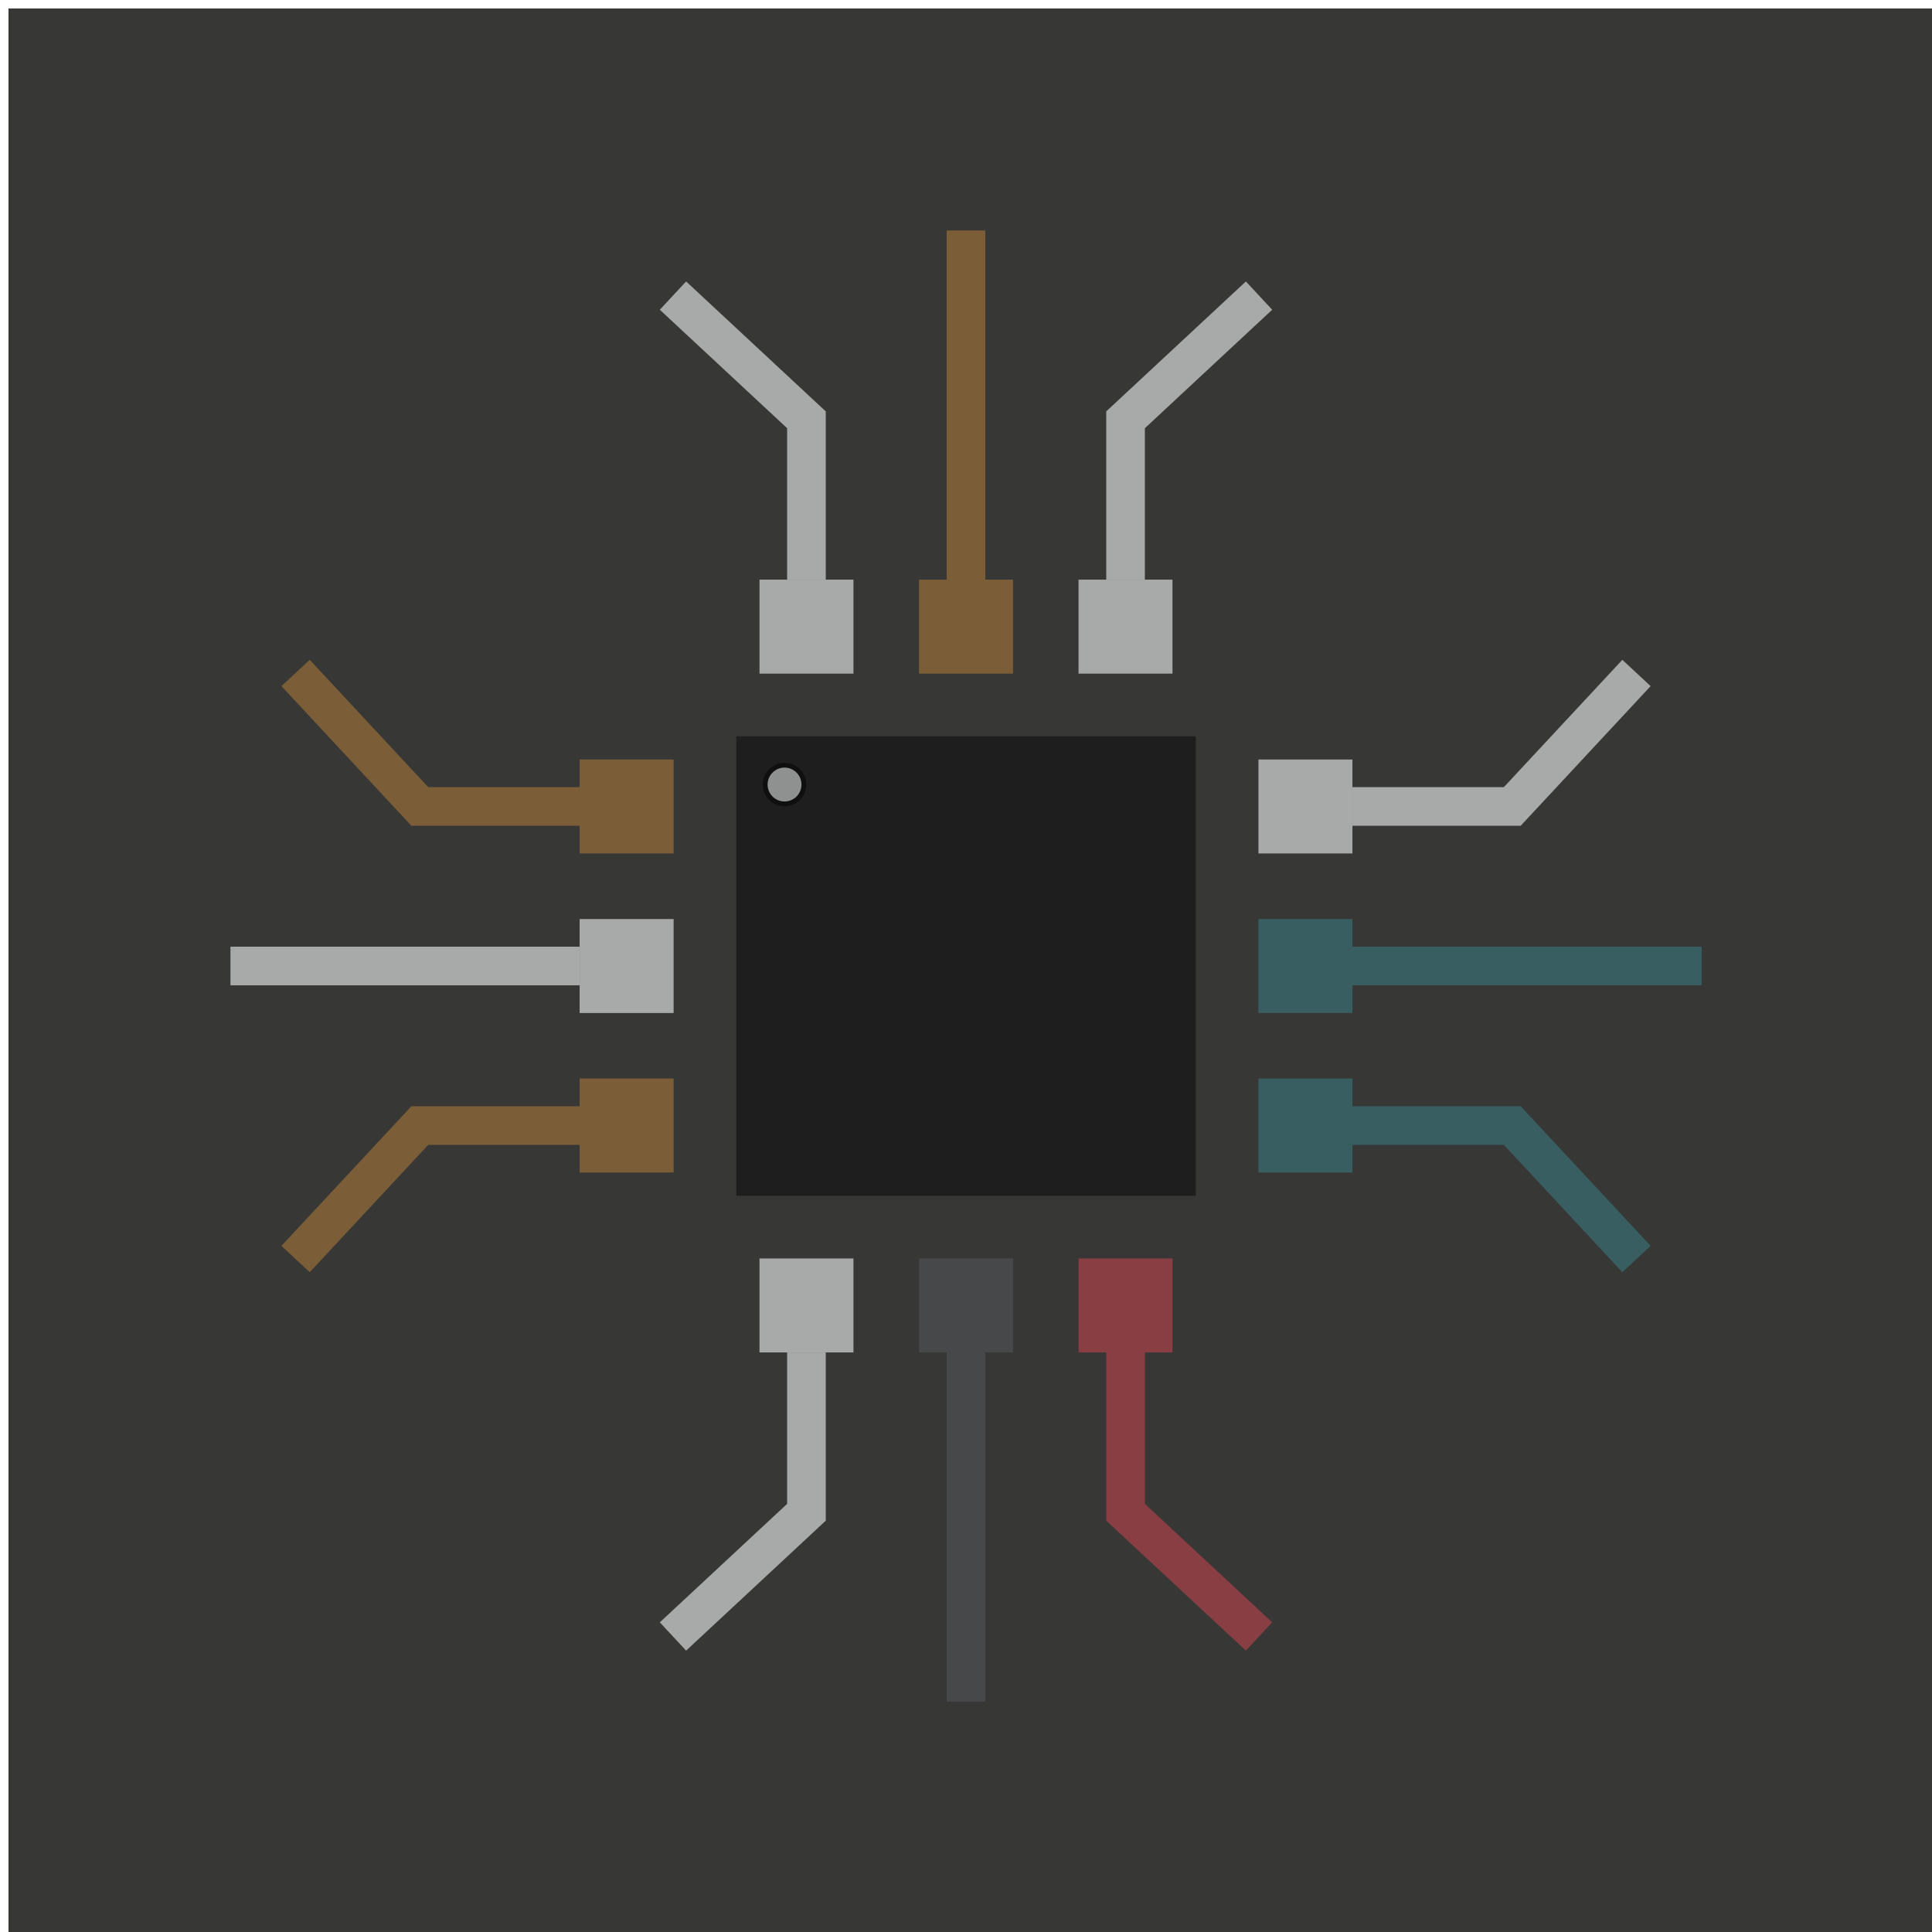
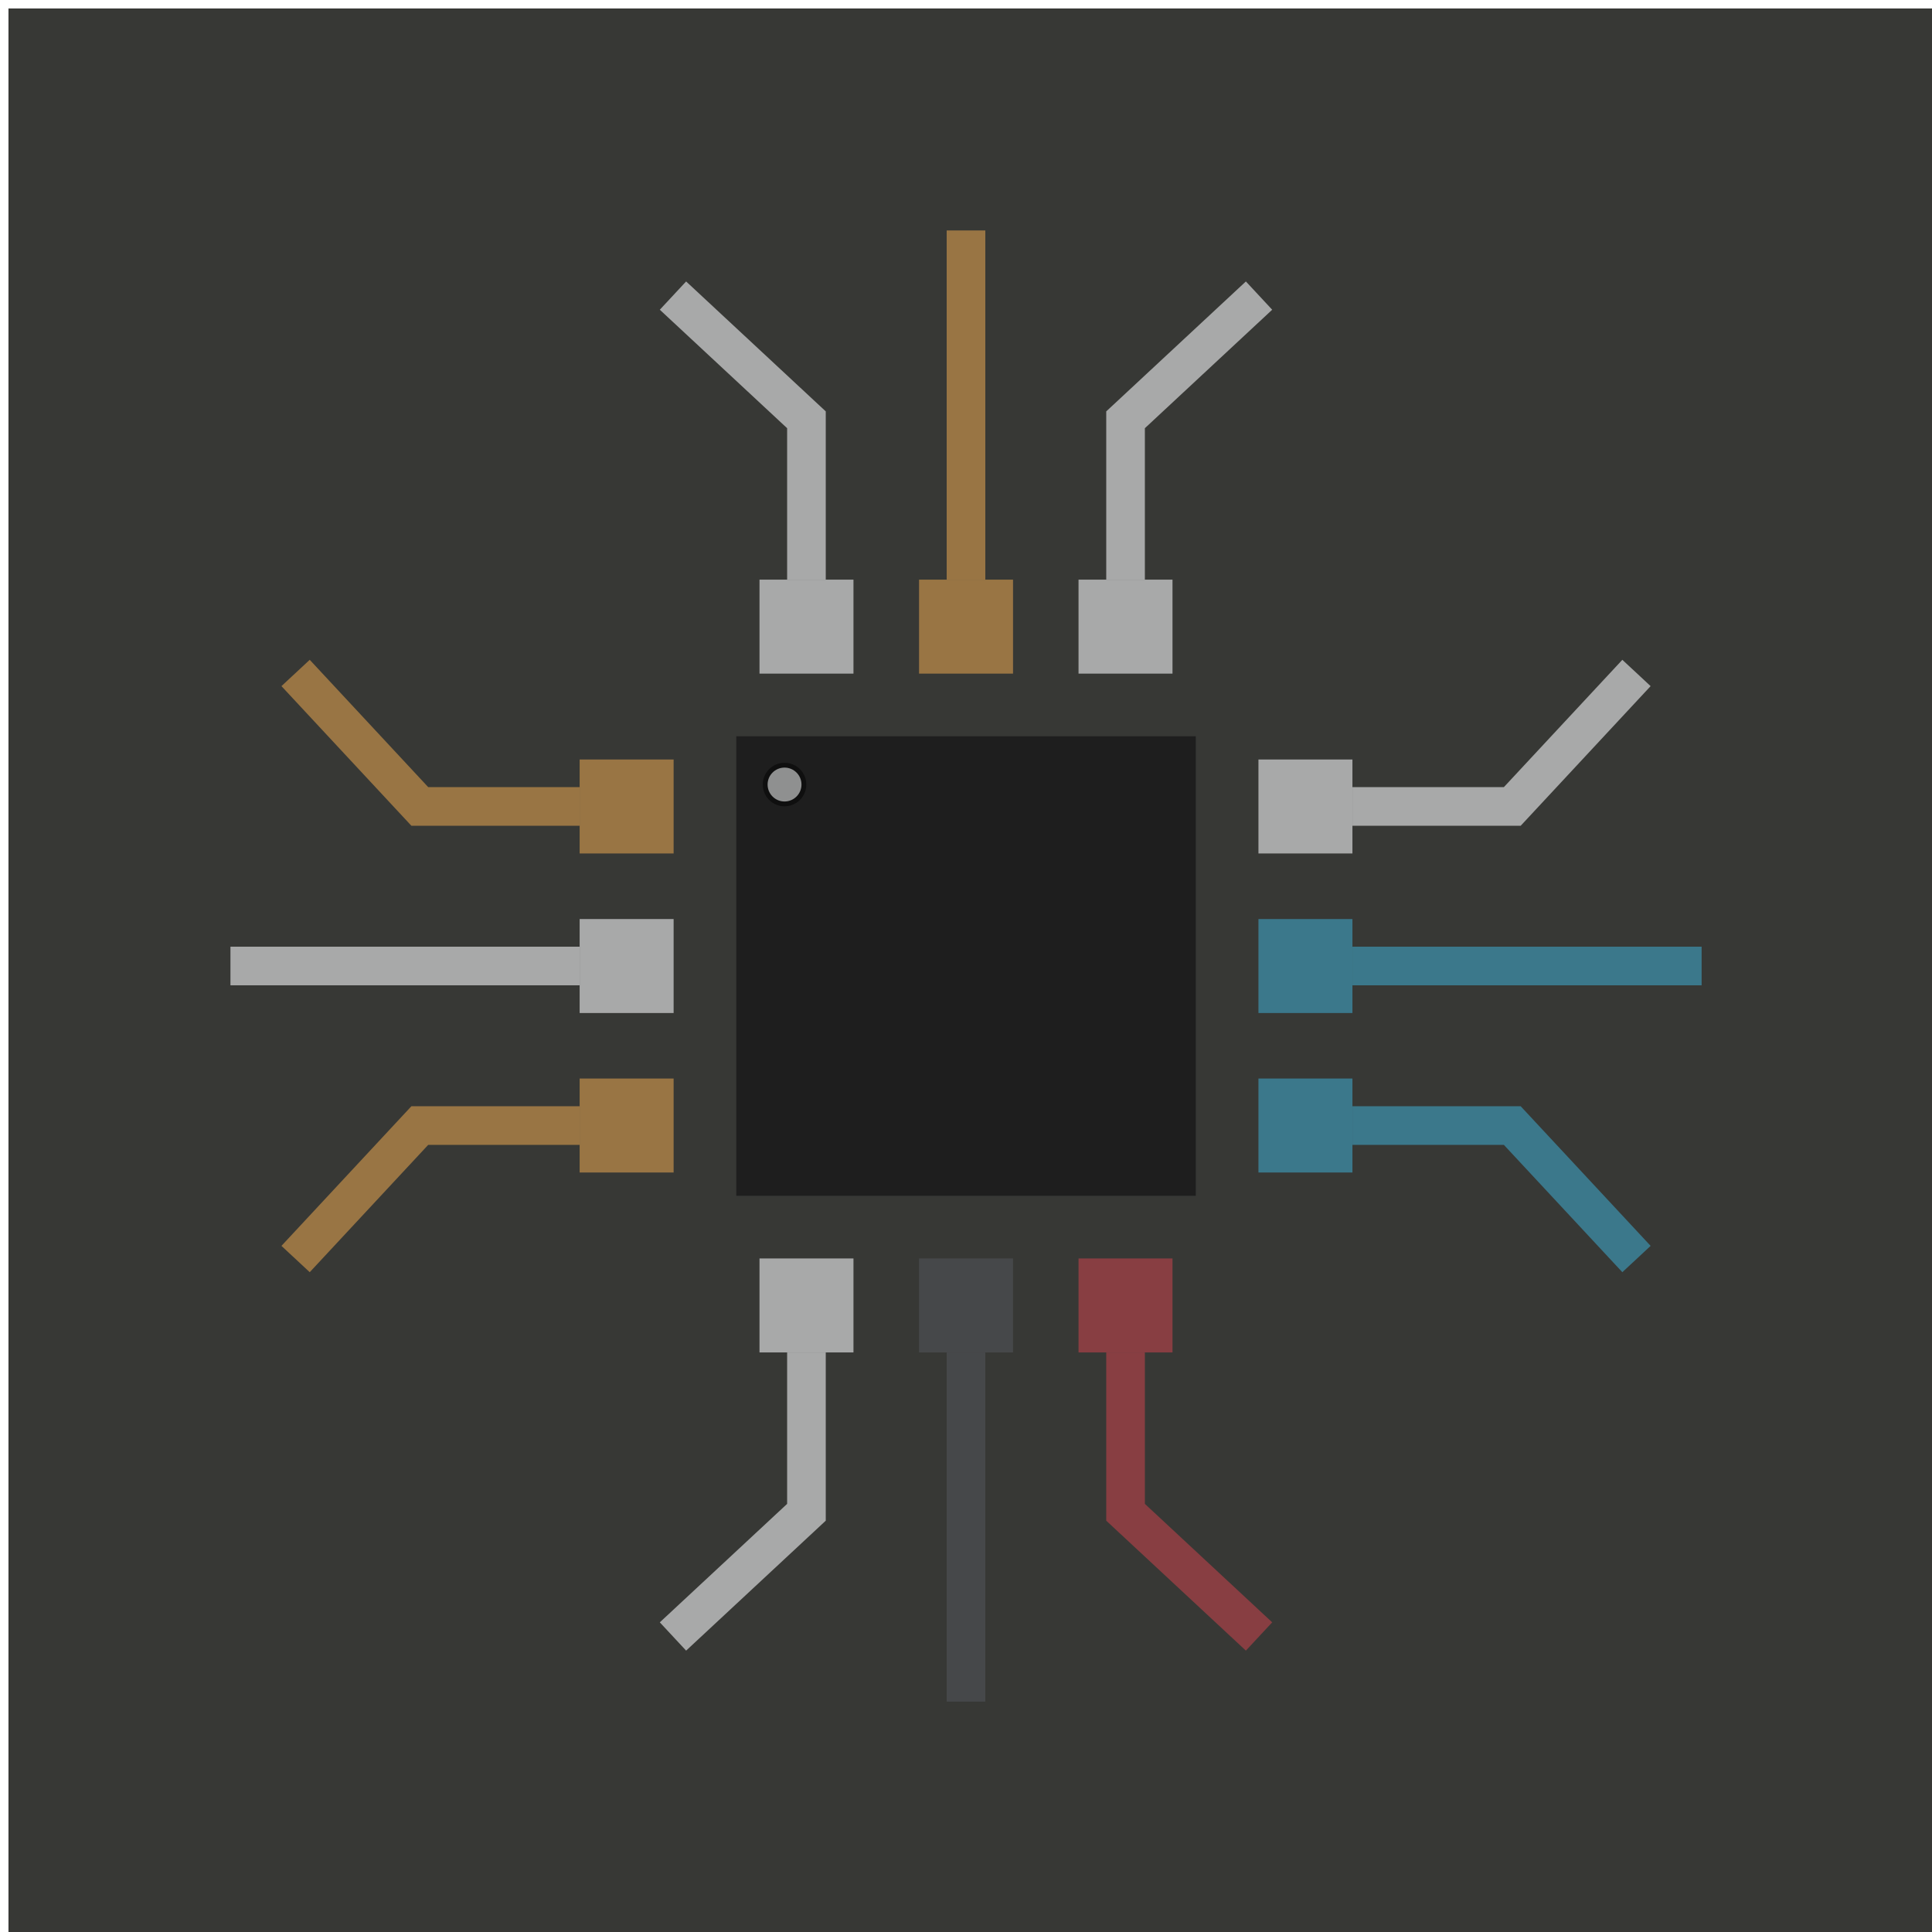
<svg xmlns="http://www.w3.org/2000/svg" width="100" height="100" viewBox="0 0 26.458 26.458" version="1.1" id="svg8">
  <defs id="defs2">
    <rect x="2.259" y="4.468" width="22.286" height="20.035" id="rect1929" />
  </defs>
  <g id="layer6" style="display:inline">
    <rect style="fill:#373835;fill-opacity:1;stroke:none;stroke-width:0.235;stroke-linejoin:round;stroke-opacity:1" id="rect2546" width="26.458" height="26.458" x="0.116" y="0.116" />
  </g>
  <g id="layer2" style="display:inline">
    <path style="opacity:1;fill:#a8a9a9;fill-opacity:1;stroke:none;stroke-width:0.215;stroke-miterlimit:4;stroke-dasharray:none;stroke-opacity:1" d="m 11.688,17.234 h -1.287 v 1.287 h 1.287 z" id="path3020" />
    <path style="opacity:1;fill:#46484a;fill-opacity:1;stroke:none;stroke-width:0.215;stroke-miterlimit:4;stroke-dasharray:none;stroke-opacity:1" d="m 13.873,17.234 h -1.287 v 1.287 h 1.287 z" id="path3018" />
    <path style="opacity:1;fill:#883e42;fill-opacity:1;stroke:none;stroke-width:0.215;stroke-miterlimit:4;stroke-dasharray:none;stroke-opacity:1" d="m 16.057,17.234 h -1.287 v 1.287 h 1.287 z" id="rect3462-6-0-7" />
    <rect style="display:inline;fill:#1e1e1e;fill-opacity:1;stroke:none;stroke-width:0.215;stroke-miterlimit:4;stroke-dasharray:none;stroke-opacity:1" id="rect3447" width="6.293" height="6.293" x="10.083" y="10.083" />
    <path style="opacity:1;fill:#a8a9a9;fill-opacity:1;stroke:none;stroke-width:0.215;stroke-miterlimit:4;stroke-dasharray:none;stroke-opacity:1" d="m 11.688,7.938 h -1.287 v 1.287 h 1.287 z" id="path3014" />
-     <path style="opacity:1;fill:#7b5e38;fill-opacity:1;stroke:none;stroke-width:0.215;stroke-miterlimit:4;stroke-dasharray:none;stroke-opacity:1" d="m 13.873,7.938 h -1.287 v 1.287 h 1.287 z" id="path3012" />
+     <path style="opacity:1;fill:#997544;fill-opacity:1;stroke:none;stroke-width:0.215;stroke-miterlimit:4;stroke-dasharray:none;stroke-opacity:1" d="m 13.873,7.938 h -1.287 v 1.287 h 1.287 z" id="path3012" />
    <path style="opacity:1;fill:#a8a9a9;fill-opacity:1;stroke:none;stroke-width:0.215;stroke-miterlimit:4;stroke-dasharray:none;stroke-opacity:1" d="m 16.057,7.938 h -1.287 v 1.287 h 1.287 z" id="rect3462-6-0-7-3" />
    <path style="display:inline;fill:none;stroke:#883e42;stroke-width:0.529;stroke-linecap:butt;stroke-linejoin:miter;stroke-miterlimit:4;stroke-dasharray:none;stroke-opacity:1" d="m 15.414,18.521 v 2.189 l 1.828,1.701" id="path2868-1" />
    <path style="display:inline;fill:none;stroke:#a8a9a9;stroke-width:0.529;stroke-linecap:butt;stroke-linejoin:miter;stroke-miterlimit:4;stroke-dasharray:none;stroke-opacity:1" d="m 11.044,18.521 v 2.189 l -1.828,1.701" id="path2868-4-96" />
    <path style="display:inline;fill:none;stroke:#46484a;stroke-width:0.529;stroke-linecap:butt;stroke-linejoin:miter;stroke-miterlimit:4;stroke-dasharray:none;stroke-opacity:1" d="M 13.229,18.521 V 23.303" id="path2885-2" />
    <path style="display:inline;fill:none;stroke:#a8a9a9;stroke-width:0.529;stroke-linecap:butt;stroke-linejoin:miter;stroke-miterlimit:4;stroke-dasharray:none;stroke-opacity:1" d="M 11.044,7.938 V 5.749 L 9.216,4.048" id="path2868-1-1" />
    <path style="display:inline;fill:none;stroke:#a8a9a9;stroke-width:0.529;stroke-linecap:butt;stroke-linejoin:miter;stroke-miterlimit:4;stroke-dasharray:none;stroke-opacity:1" d="M 15.414,7.938 V 5.749 l 1.828,-1.701" id="path2868-4-96-2" />
-     <path style="display:inline;fill:none;stroke:#7b5e38;stroke-width:0.529;stroke-linecap:butt;stroke-linejoin:miter;stroke-miterlimit:4;stroke-dasharray:none;stroke-opacity:1" d="M 13.229,7.938 V 3.156" id="path2885-2-0" />
+     <path style="display:inline;fill:none;stroke:#997544;stroke-width:0.529;stroke-linecap:butt;stroke-linejoin:miter;stroke-miterlimit:4;stroke-dasharray:none;stroke-opacity:1" d="M 13.229,7.938 V 3.156" id="path2885-2-0" />
    <path style="display:inline;fill:none;stroke:#a8a9a9;stroke-width:0.529;stroke-linecap:butt;stroke-linejoin:miter;stroke-miterlimit:4;stroke-dasharray:none;stroke-opacity:1" d="m 18.521,11.044 h 2.189 l 1.701,-1.828" id="path2868" />
-     <path style="display:inline;fill:none;stroke:#395e62;stroke-width:0.529;stroke-linecap:butt;stroke-linejoin:miter;stroke-miterlimit:4;stroke-dasharray:none;stroke-opacity:1" d="m 18.521,15.414 h 2.189 l 1.701,1.828" id="path2868-4" />
-     <path style="display:inline;fill:none;stroke:#395e62;stroke-width:0.529;stroke-linecap:butt;stroke-linejoin:miter;stroke-miterlimit:4;stroke-dasharray:none;stroke-opacity:1" d="m 18.521,13.229 h 4.782" id="path2885" />
-     <path style="display:inline;fill:none;stroke:#7b5e38;stroke-width:0.529;stroke-linecap:butt;stroke-linejoin:miter;stroke-miterlimit:4;stroke-dasharray:none;stroke-opacity:1" d="M 7.938,11.044 H 5.749 L 4.048,9.216" id="path2868-9" />
-     <path style="display:inline;fill:none;stroke:#7b5e38;stroke-width:0.529;stroke-linecap:butt;stroke-linejoin:miter;stroke-miterlimit:4;stroke-dasharray:none;stroke-opacity:1" d="m 7.938,15.414 h -2.189 l -1.701,1.828" id="path2868-4-9" />
+     <path style="display:inline;fill:none;stroke:#3b788b;stroke-width:0.529;stroke-linecap:butt;stroke-linejoin:miter;stroke-miterlimit:4;stroke-dasharray:none;stroke-opacity:1" d="m 18.521,15.414 h 2.189 l 1.701,1.828" id="path2868-4" />
+     <path style="display:inline;fill:none;stroke:#3b788b;stroke-width:0.529;stroke-linecap:butt;stroke-linejoin:miter;stroke-miterlimit:4;stroke-dasharray:none;stroke-opacity:1" d="m 18.521,13.229 h 4.782" id="path2885" />
+     <path style="display:inline;fill:none;stroke:#997544;stroke-width:0.529;stroke-linecap:butt;stroke-linejoin:miter;stroke-miterlimit:4;stroke-dasharray:none;stroke-opacity:1" d="M 7.938,11.044 H 5.749 L 4.048,9.216" id="path2868-9" />
+     <path style="display:inline;fill:none;stroke:#997544;stroke-width:0.529;stroke-linecap:butt;stroke-linejoin:miter;stroke-miterlimit:4;stroke-dasharray:none;stroke-opacity:1" d="m 7.938,15.414 h -2.189 l -1.701,1.828" id="path2868-4-9" />
    <path style="display:inline;fill:none;stroke:#a8a9a9;stroke-width:0.529;stroke-linecap:butt;stroke-linejoin:miter;stroke-miterlimit:4;stroke-dasharray:none;stroke-opacity:1" d="M 7.938,13.229 H 3.156" id="path2885-4" />
-     <rect style="display:inline;opacity:1;fill:#7b5e38;fill-opacity:1;stroke:none;stroke-width:0.215;stroke-miterlimit:4;stroke-dasharray:none;stroke-opacity:1" id="rect3462-2-5" width="1.287" height="1.287" x="-9.225" y="10.401" transform="scale(-1,1)" />
+     <rect style="display:inline;opacity:1;fill:#997544;fill-opacity:1;stroke:none;stroke-width:0.215;stroke-miterlimit:4;stroke-dasharray:none;stroke-opacity:1" id="rect3462-2-5" width="1.287" height="1.287" x="-9.225" y="10.401" transform="scale(-1,1)" />
    <rect style="display:inline;opacity:1;fill:#a8a9a9;fill-opacity:1;stroke:none;stroke-width:0.215;stroke-miterlimit:4;stroke-dasharray:none;stroke-opacity:1" id="rect3462-3-7-9" width="1.287" height="1.287" x="-9.225" y="12.586" transform="scale(-1,1)" />
-     <rect style="display:inline;opacity:1;fill:#7b5e38;fill-opacity:1;stroke:none;stroke-width:0.215;stroke-miterlimit:4;stroke-dasharray:none;stroke-opacity:1" id="rect3462-6-0-3" width="1.287" height="1.287" x="-9.225" y="14.77" transform="scale(-1,1)" />
+     <rect style="display:inline;opacity:1;fill:#997544;fill-opacity:1;stroke:none;stroke-width:0.215;stroke-miterlimit:4;stroke-dasharray:none;stroke-opacity:1" id="rect3462-6-0-3" width="1.287" height="1.287" x="-9.225" y="14.77" transform="scale(-1,1)" />
    <rect style="display:inline;opacity:1;fill:#a8a9a9;fill-opacity:1;stroke:none;stroke-width:0.215;stroke-miterlimit:4;stroke-dasharray:none;stroke-opacity:1" id="rect3462-2" width="1.287" height="1.287" x="17.234" y="10.401" />
-     <rect style="display:inline;opacity:1;fill:#395e62;fill-opacity:1;stroke:none;stroke-width:0.215;stroke-miterlimit:4;stroke-dasharray:none;stroke-opacity:1" id="rect3462-3-7" width="1.287" height="1.287" x="17.234" y="12.586" />
-     <rect style="display:inline;opacity:1;fill:#395e62;fill-opacity:1;stroke:none;stroke-width:0.215;stroke-miterlimit:4;stroke-dasharray:none;stroke-opacity:1" id="rect3462-6-0" width="1.287" height="1.287" x="17.234" y="14.77" />
+     <rect style="display:inline;opacity:1;fill:#3b788b;fill-opacity:1;stroke:none;stroke-width:0.215;stroke-miterlimit:4;stroke-dasharray:none;stroke-opacity:1" id="rect3462-3-7" width="1.287" height="1.287" x="17.234" y="12.586" />
+     <rect style="display:inline;opacity:1;fill:#3b788b;fill-opacity:1;stroke:none;stroke-width:0.215;stroke-miterlimit:4;stroke-dasharray:none;stroke-opacity:1" id="rect3462-6-0" width="1.287" height="1.287" x="17.234" y="14.77" />
    <circle style="fill:#a8a9a9;fill-opacity:0.814;stroke:#0f0f0f;stroke-width:0.066;stroke-miterlimit:4;stroke-dasharray:none;stroke-opacity:1" id="path3034" cx="10.744" cy="10.744" r="0.265" />
  </g>
</svg>
